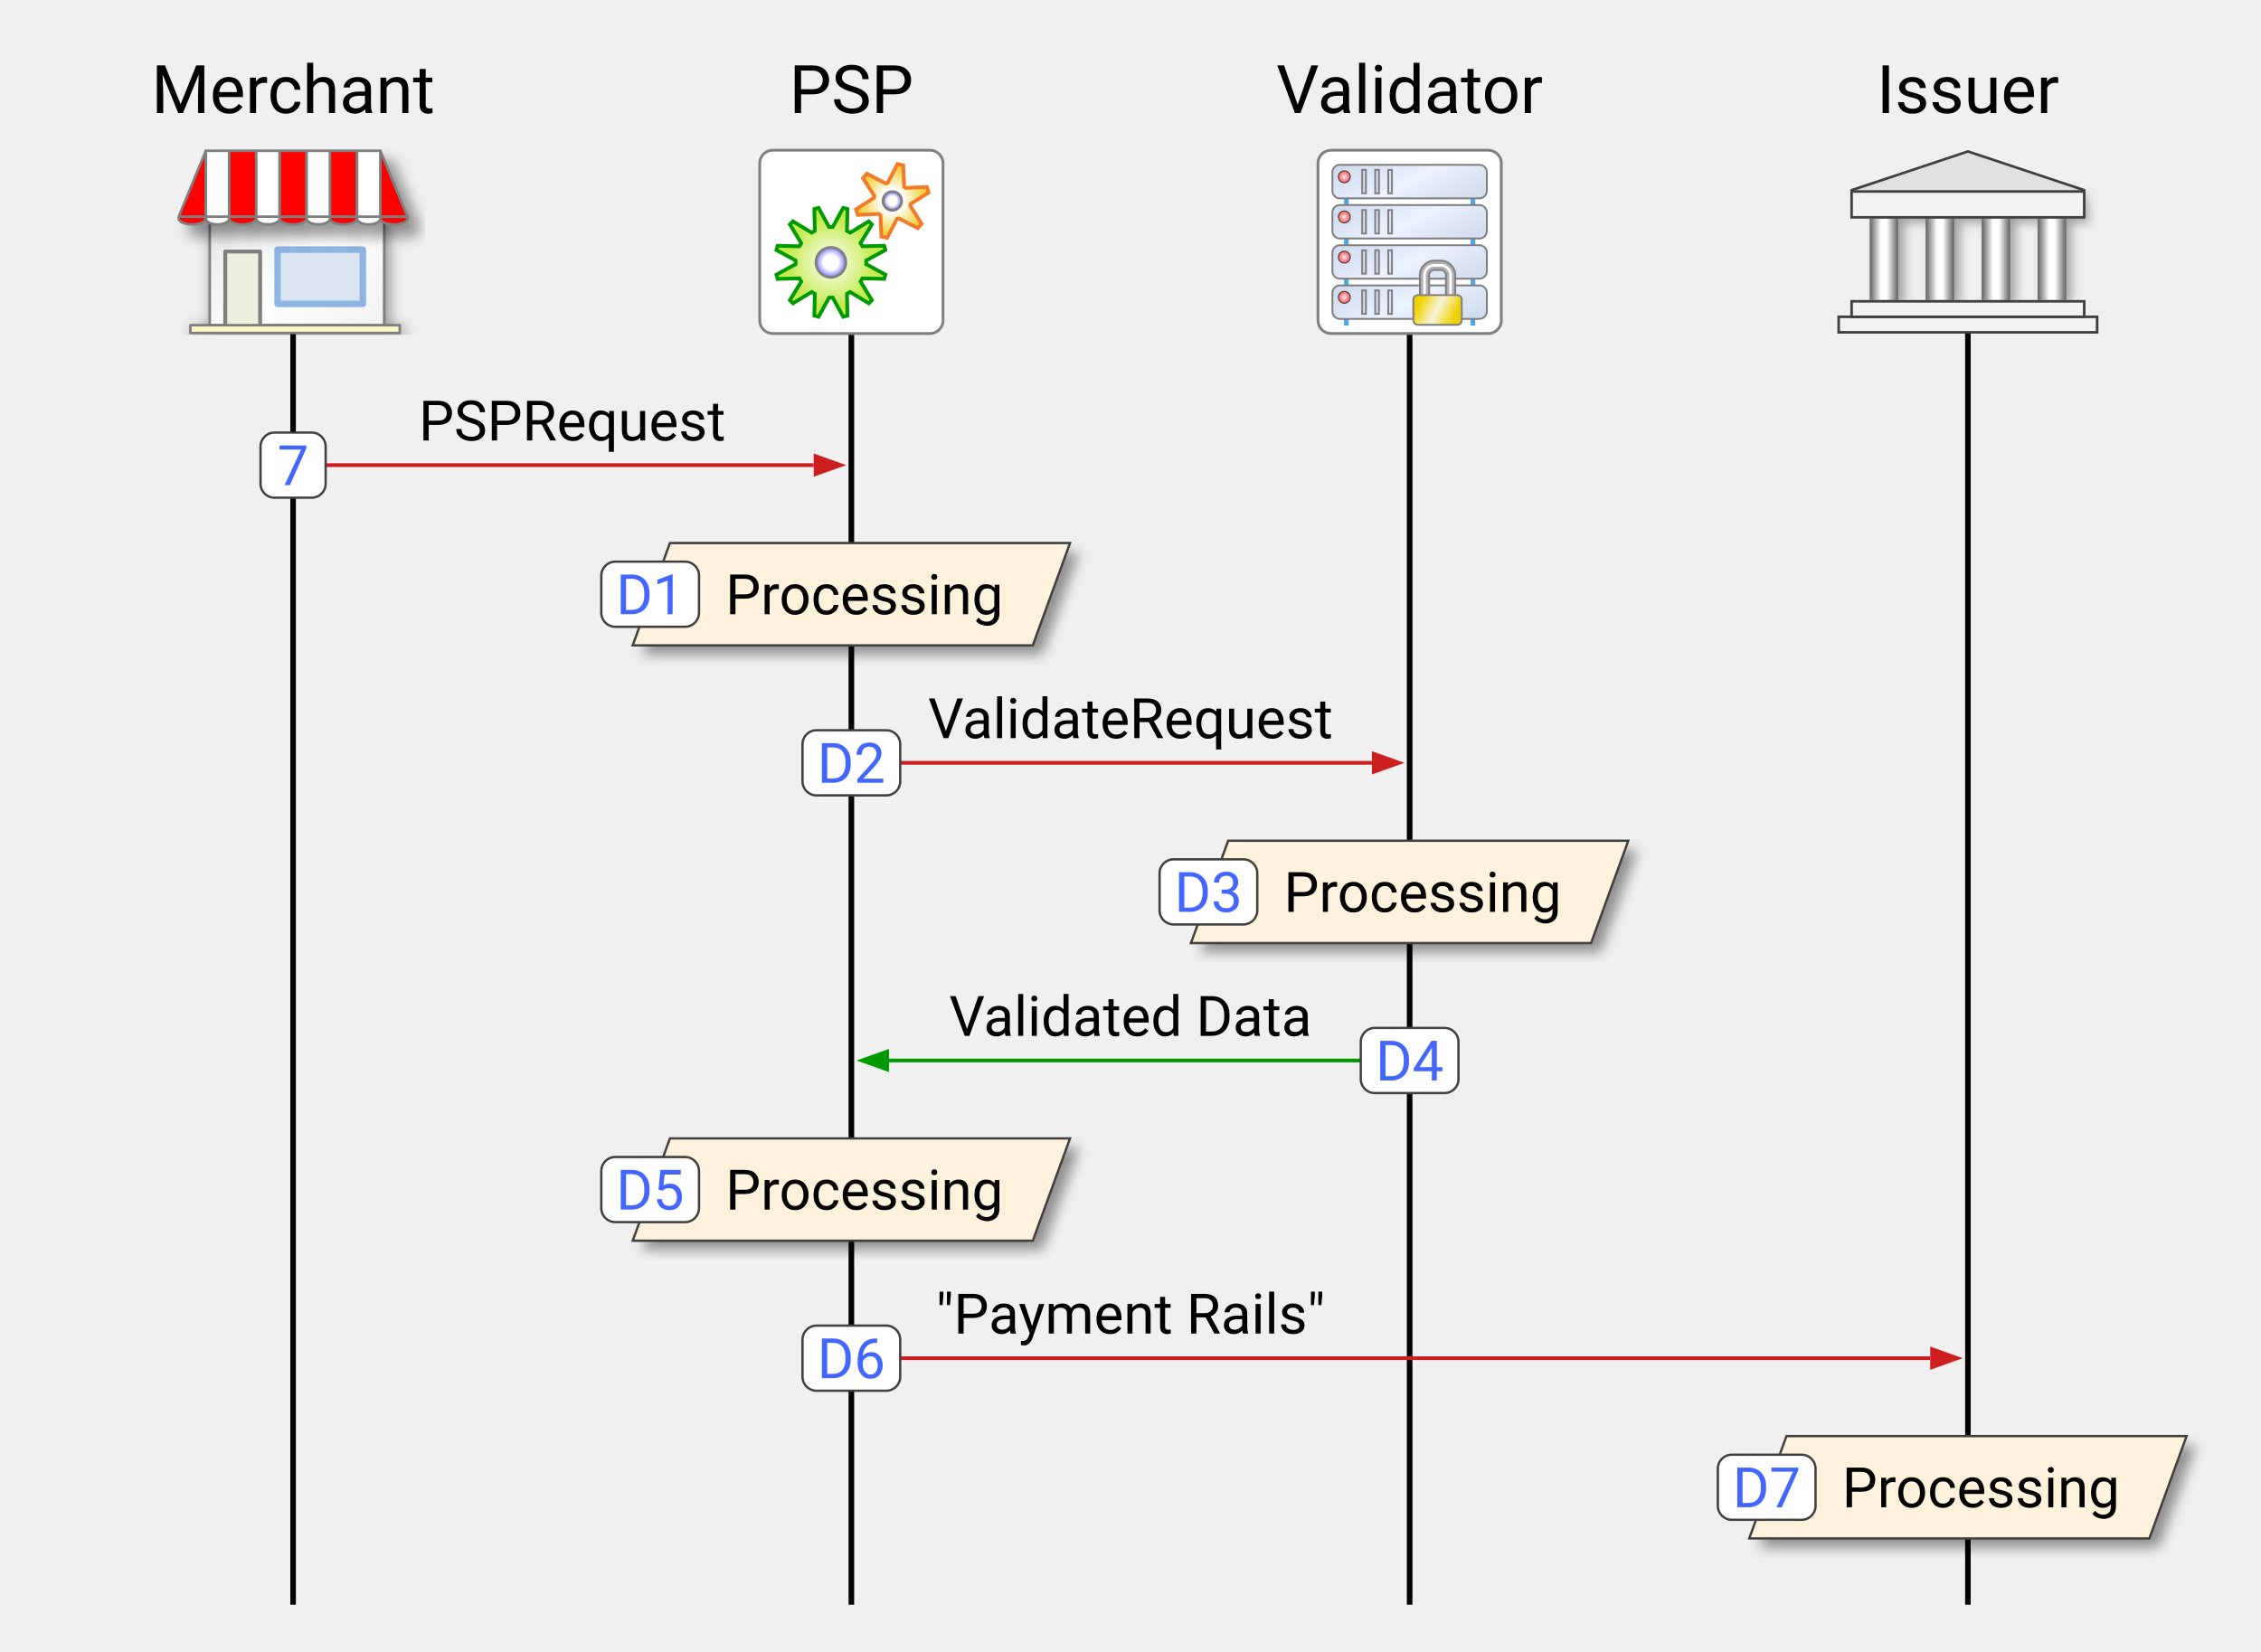
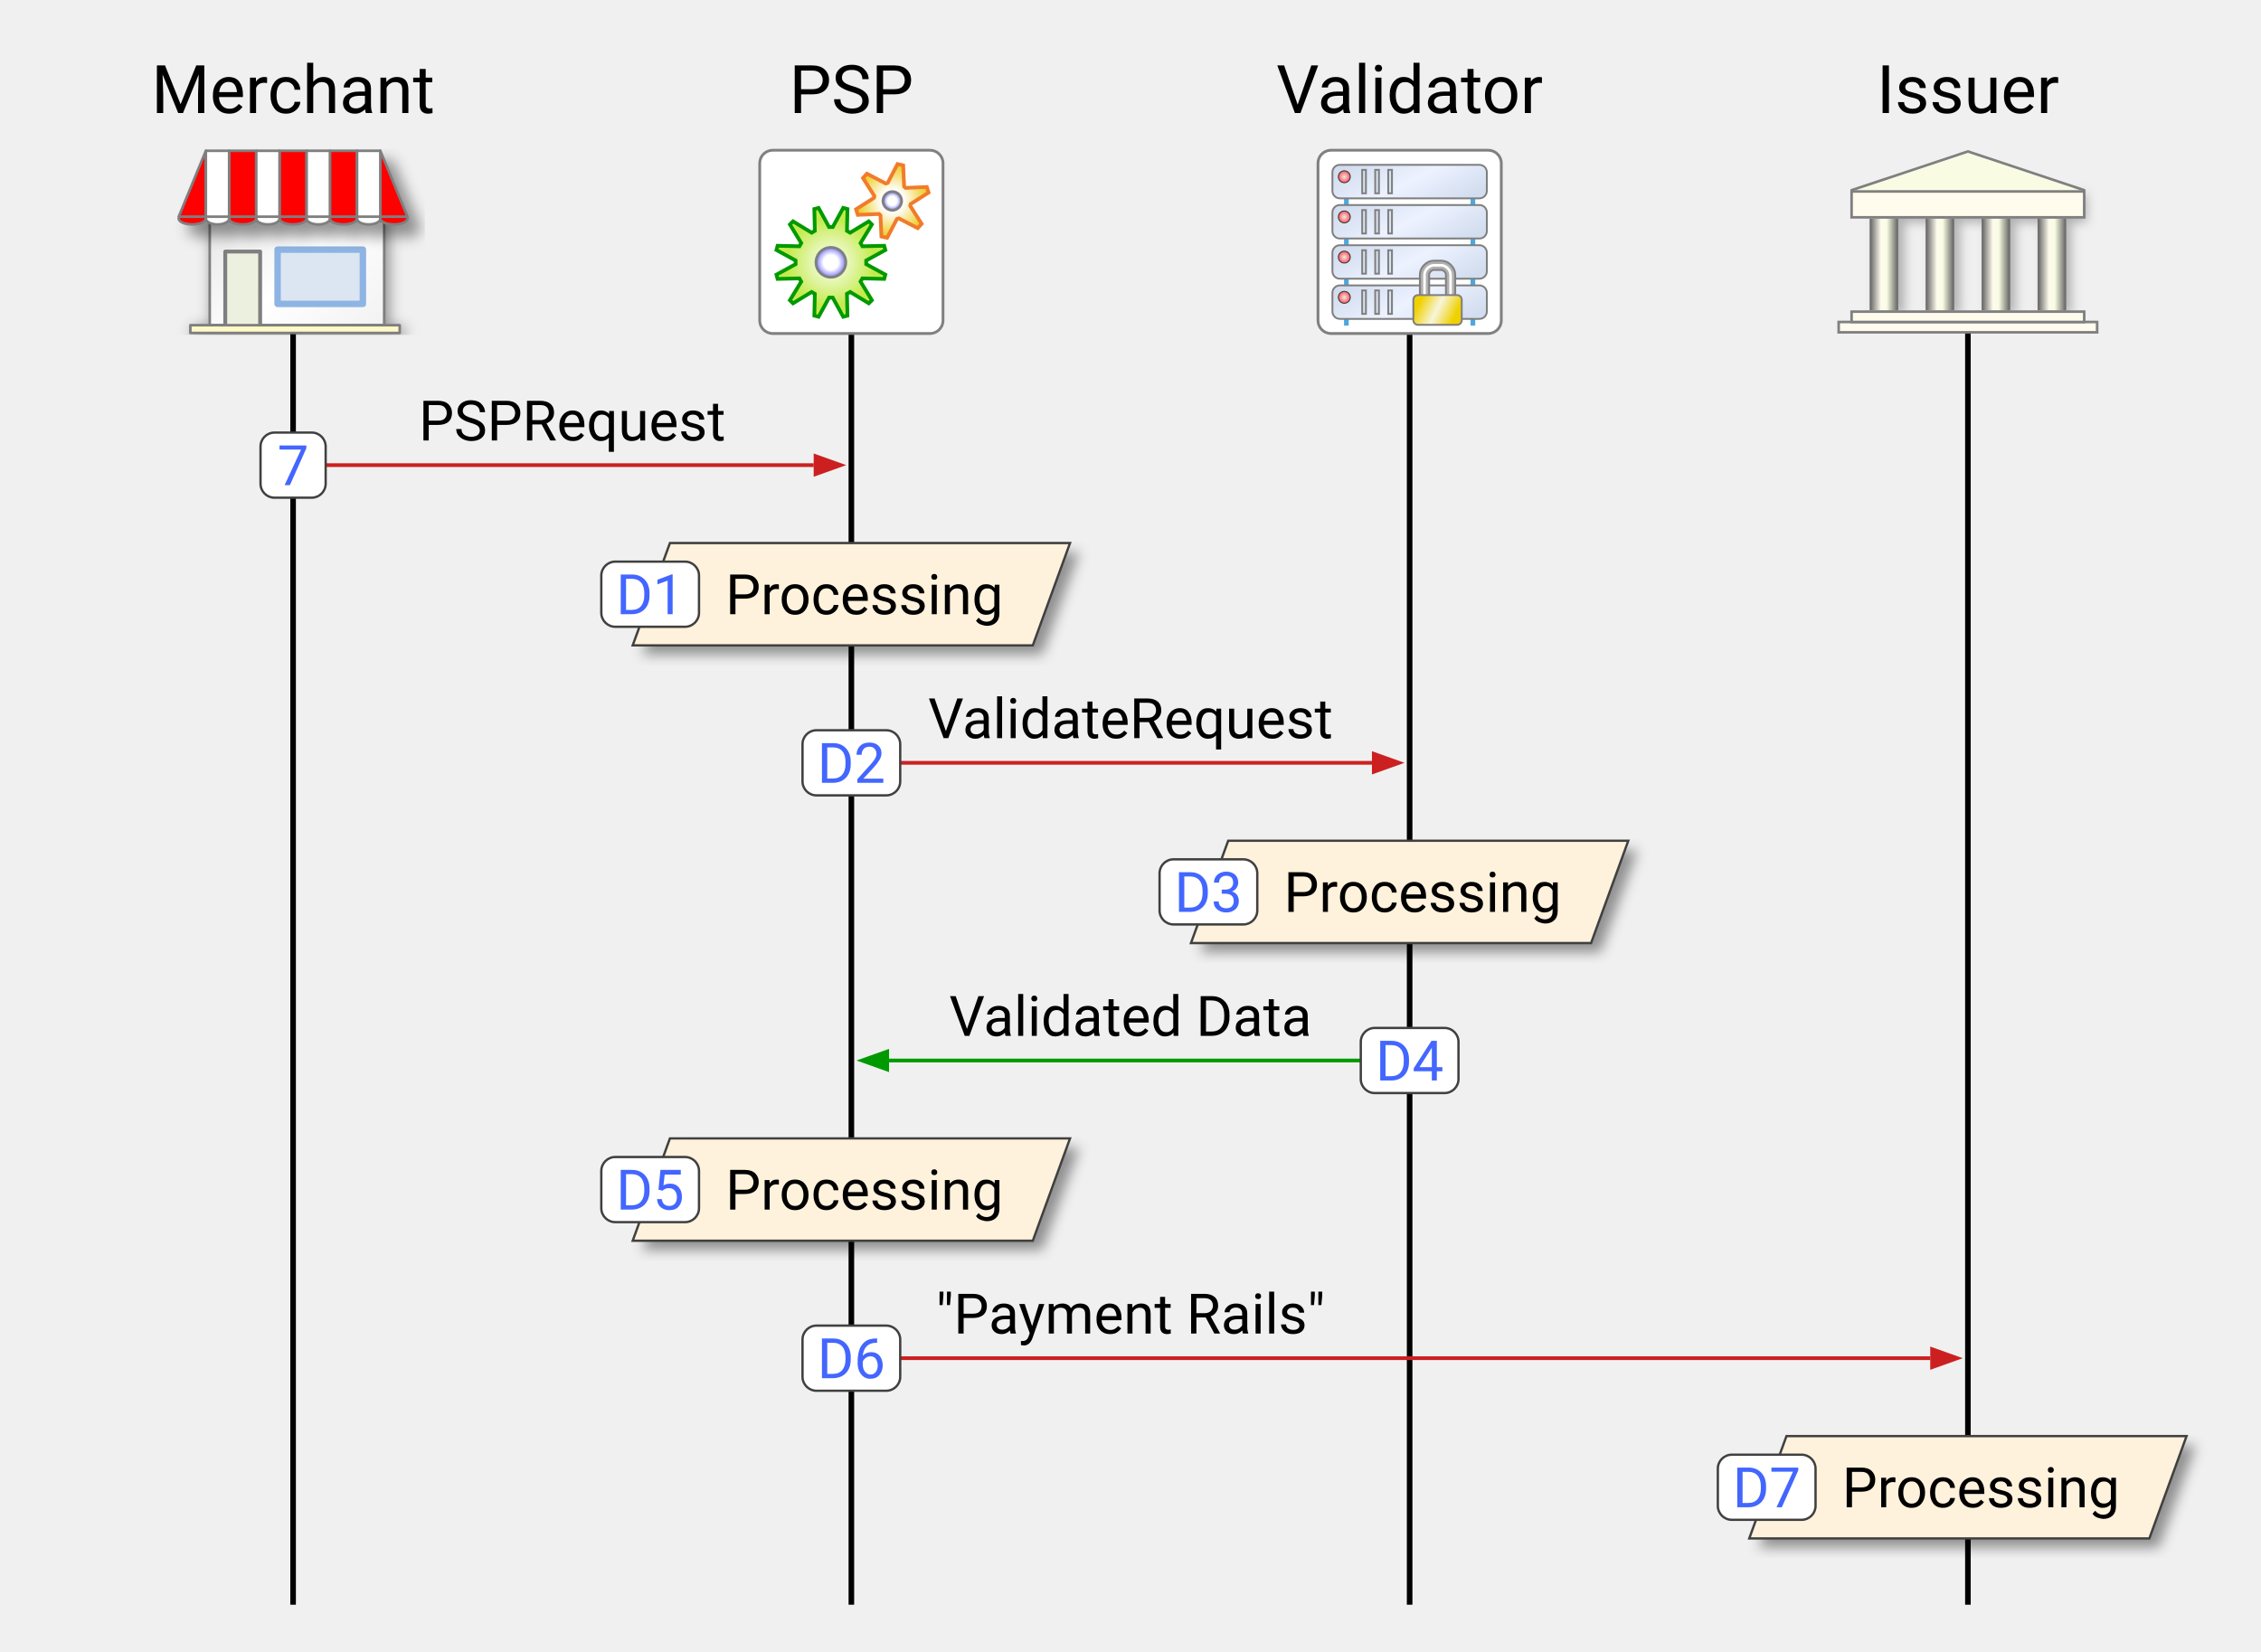
<svg xmlns="http://www.w3.org/2000/svg" viewBox="0 0 486 355">
  <defs>
    <filter id="dropShaddow">
      <feGaussianBlur stdDeviation="1.3" />
    </filter>
    <marker id="arrowHead" markerWidth="7" markerHeight="5" refX="0" refY="2.5" orient="auto" markerUnits="userSpaceOnUse">
      <polygon points="0 0, 7 2.5, 0 5" fill="#cc2020" />
    </marker>
    <marker id="arrowReturnHead" markerWidth="7" markerHeight="5" refX="0" refY="2.5" orient="auto" markerUnits="userSpaceOnUse">
      <polygon points="0 0, 7 2.5, 0 5" fill="#009a00" />
    </marker>
  </defs>
  <line x1="63" y1="67" x2="63" y2="345" stroke-width="1.2" stroke="black" />
  <line x1="183" y1="67" x2="183" y2="345" stroke-width="1.2" stroke="black" />
  <line x1="303" y1="67" x2="303" y2="345" stroke-width="1.2" stroke="black" />
  <line x1="423" y1="67" x2="423" y2="345" stroke-width="1.2" stroke="black" />
  <svg x="34.667" y="32.0" width="56.667" height="40.0" viewBox="0 0 68 48" version="1.1">
    <defs>
      <filter id="fx0" x="-128" y="-72" width="1536" height="864" filterUnits="userSpaceOnUse" primitiveUnits="userSpaceOnUse">
        <feComponentTransfer color-interpolation-filters="sRGB" id="feComponentTransfer10">
          <feFuncR type="discrete" tableValues="0 0" id="feFuncR2" />
          <feFuncG type="discrete" tableValues="0 0" id="feFuncG4" />
          <feFuncB type="discrete" tableValues="0 0" id="feFuncB6" />
          <feFuncA type="linear" slope="0.4" intercept="0" id="feFuncA8" />
        </feComponentTransfer>
        <feGaussianBlur stdDeviation="1.778 1.778" id="feGaussianBlur12" />
      </filter>
      <filter id="fx1" x="-128" y="-72" width="1536" height="864" filterUnits="userSpaceOnUse" primitiveUnits="userSpaceOnUse">
        <feComponentTransfer color-interpolation-filters="sRGB" id="feComponentTransfer23">
          <feFuncR type="discrete" tableValues="0 0" id="feFuncR15" />
          <feFuncG type="discrete" tableValues="0 0" id="feFuncG17" />
          <feFuncB type="discrete" tableValues="0 0" id="feFuncB19" />
          <feFuncA type="linear" slope="0.4" intercept="0" id="feFuncA21" />
        </feComponentTransfer>
        <feGaussianBlur stdDeviation="1.778 1.778" id="feGaussianBlur25" />
      </filter>
      <clipPath id="clip2">
        <rect x="0" y="0" width="1280" height="720" />
      </clipPath>
      <clipPath id="clip3">
        <rect x="-2" y="-2" width="73" height="46" />
      </clipPath>
      <clipPath id="clip4">
        <rect x="0" y="0" width="69" height="44" />
      </clipPath>
      <linearGradient x1="291" y1="69" x2="327" y2="105" gradientUnits="userSpaceOnUse" spreadMethod="reflect" id="fill5" gradientTransform="translate(-274,-55)">
        <stop offset="0" stop-color="#E6E6E6" id="stop37" />
        <stop offset="0.006" stop-color="#E6E6E6" id="stop39" />
        <stop offset="0.49" stop-color="#FFFFFF" id="stop41" />
        <stop offset="1" stop-color="#F2F2F2" id="stop43" />
      </linearGradient>
      <clipPath id="clip6">
        <rect x="-2" y="-2" width="77" height="38" />
      </clipPath>
      <clipPath id="clip7">
        <rect x="0" y="0" width="74" height="34" />
      </clipPath>
    </defs>
    <g clip-path="url(#clip3)" filter="url(#fx0)" transform="translate(1,12)">
      <g clip-path="url(#clip4)">
        <rect x="12.329" y="7.328" width="45" height="27" stroke="#7f7f7f" stroke-linejoin="round" stroke-miterlimit="10" fill="#ff0000" />
        <rect x="16.329" y="15.329" width="9" height="20" stroke="#7f7f7f" stroke-linejoin="round" stroke-miterlimit="10" fill="#ebf1de" />
        <rect x="0" y="0" width="14" height="22" stroke="#8eb4e3" stroke-width="2" stroke-linejoin="round" stroke-miterlimit="10" fill="#dce6f2" transform="matrix(0,-1,-1,0,51.8284,28.8284)" />
        <path d="m 25.328,25.328 1e-4,1e-4" stroke="#4a7ebb" stroke-linejoin="round" stroke-miterlimit="10" fill="none" fill-rule="evenodd" />
        <rect x="7.328" y="34.328" width="54" height="2" stroke="#7f7f7f" stroke-linejoin="round" stroke-miterlimit="10" fill="#fdfac7" />
      </g>
    </g>
    <rect x="12.5" y="18.5" width="45" height="27" stroke="#7f7f7f" stroke-width="0.667" stroke-linejoin="round" stroke-miterlimit="10" fill="url(#fill5)" style="fill:url(#fill5)" />
    <rect x="16.5" y="26.5" width="9" height="20" stroke="#7f7f7f" stroke-linejoin="round" stroke-miterlimit="10" fill="#ebf1de" />
    <rect x="-40" y="-52" width="14" height="22" stroke="#8eb4e3" stroke-width="1.667" stroke-linejoin="round" stroke-miterlimit="10" fill="#dce6f2" transform="matrix(0,-1,-1,0,0,0)" />
    <path d="m 25.5,36.5 v 10e-5" stroke="#4a7ebb" stroke-linejoin="round" stroke-miterlimit="10" fill="none" fill-rule="evenodd" />
    <g clip-path="url(#clip6)" filter="url(#fx1)" transform="translate(0,-4)">
      <g clip-path="url(#clip7)">
        <path d="m 7.328,24.828 c 0,-0.829 1.567,-1.5 3.5,-1.5 1.933,0 3.5,0.671 3.5,1.5 0,0.828 -1.567,1.5 -3.5,1.5 -1.933,0 -3.5,-0.672 -3.5,-1.5 z" stroke="#7f7f7f" stroke-linejoin="round" stroke-miterlimit="10" fill="#ff0000" fill-rule="evenodd" />
        <path d="m 20.328,24.828 c 0,-0.829 1.567,-1.5 3.5,-1.5 1.933,0 3.5,0.671 3.5,1.5 0,0.828 -1.567,1.5 -3.5,1.5 -1.933,0 -3.5,-0.672 -3.5,-1.5 z" stroke="#7f7f7f" stroke-linejoin="round" stroke-miterlimit="10" fill="#ff0000" fill-rule="evenodd" />
        <path d="m 33.328,24.828 c 0,-0.829 1.567,-1.5 3.5,-1.5 1.933,0 3.5,0.671 3.5,1.5 0,0.828 -1.567,1.5 -3.5,1.5 -1.933,0 -3.5,-0.672 -3.5,-1.5 z" stroke="#7f7f7f" stroke-linejoin="round" stroke-miterlimit="10" fill="#ff0000" fill-rule="evenodd" />
        <path d="m 46.328,24.828 c 0,-0.829 1.567,-1.5 3.5,-1.5 1.933,0 3.5,0.671 3.5,1.5 0,0.828 -1.567,1.5 -3.5,1.5 -1.933,0 -3.5,-0.672 -3.5,-1.5 z" stroke="#7f7f7f" stroke-linejoin="round" stroke-miterlimit="10" fill="#ff0000" fill-rule="evenodd" />
        <path d="m 59.328,24.828 c 0,-0.829 1.567,-1.5 3.5,-1.5 1.933,0 3.5,0.671 3.5,1.5 0,0.828 -1.567,1.5 -3.5,1.5 -1.933,0 -3.5,-0.672 -3.5,-1.5 z" stroke="#7f7f7f" stroke-linejoin="round" stroke-miterlimit="10" fill="#ff0000" fill-rule="evenodd" />
        <path d="m 14.329,24.828 c 0,-0.829 1.343,-1.5 3,-1.5 1.657,0 3,0.671 3,1.5 0,0.828 -1.343,1.5 -3,1.5 -1.657,0 -3,-0.672 -3,-1.5 z" stroke="#7f7f7f" stroke-linejoin="round" stroke-miterlimit="10" fill="#ffffff" fill-rule="evenodd" />
        <path d="m 27.328,24.828 c 0,-0.829 1.343,-1.5 3,-1.5 1.657,0 3,0.671 3,1.5 0,0.828 -1.343,1.5 -3,1.5 -1.657,0 -3,-0.672 -3,-1.5 z" stroke="#7f7f7f" stroke-linejoin="round" stroke-miterlimit="10" fill="#ffffff" fill-rule="evenodd" />
        <path d="m 40.328,24.828 c 0,-0.829 1.343,-1.5 3,-1.5 1.657,0 3,0.671 3,1.5 0,0.828 -1.343,1.5 -3,1.5 -1.657,0 -3,-0.672 -3,-1.5 z" stroke="#7f7f7f" stroke-linejoin="round" stroke-miterlimit="10" fill="#ffffff" fill-rule="evenodd" />
        <path d="m 53.328,24.828 c 0,-0.829 1.343,-1.5 3,-1.5 1.657,0 3,0.671 3,1.5 0,0.828 -1.343,1.5 -3,1.5 -1.657,0 -3,-0.672 -3,-1.5 z" stroke="#7f7f7f" stroke-linejoin="round" stroke-miterlimit="10" fill="#ffffff" fill-rule="evenodd" />
        <path d="M 0,17 V 0 l 7,17 z" stroke="#7f7f7f" stroke-linejoin="round" stroke-miterlimit="10" fill="#ff0000" fill-rule="evenodd" transform="matrix(-1,0,0,1,14.3285,7.32848)" />
        <rect x="20.329" y="7.328" width="7" height="17" stroke="#7f7f7f" stroke-linejoin="round" stroke-miterlimit="10" fill="#ff0000" />
        <rect x="33.328" y="7.328" width="7" height="17" stroke="#7f7f7f" stroke-linejoin="round" stroke-miterlimit="10" fill="#ff0000" />
        <rect x="46.328" y="7.328" width="7" height="17" stroke="#7f7f7f" stroke-linejoin="round" stroke-miterlimit="10" fill="#ff0000" />
        <path d="M 59.328,24.328 V 7.328 l 7,17 z" stroke="#7f7f7f" stroke-linejoin="round" stroke-miterlimit="10" fill="#ff0000" fill-rule="evenodd" />
        <rect x="14.329" y="7.328" width="6" height="17" stroke="#7f7f7f" stroke-linejoin="round" stroke-miterlimit="10" fill="#ffffff" />
        <rect x="27.329" y="7.328" width="6" height="17" stroke="#7f7f7f" stroke-linejoin="round" stroke-miterlimit="10" fill="#ffffff" />
        <rect x="40.328" y="7.328" width="6" height="17" stroke="#7f7f7f" stroke-linejoin="round" stroke-miterlimit="10" fill="#ffffff" />
        <rect x="53.328" y="7.328" width="6" height="17" stroke="#7f7f7f" stroke-linejoin="round" stroke-miterlimit="10" fill="#ffffff" />
      </g>
    </g>
    <path d="m 4.5,18 c 0,-0.829 1.567,-1.5 3.5,-1.5 1.933,0 3.5,0.671 3.5,1.5 0,0.828 -1.567,1.5 -3.5,1.5 -1.933,0 -3.5,-0.672 -3.5,-1.5 z" stroke="#7f7f7f" stroke-width="0.667" stroke-linejoin="round" stroke-miterlimit="10" fill="#ff0000" fill-rule="evenodd" />
    <path d="m 17.5,18 c 0,-0.829 1.567,-1.5 3.5,-1.5 1.933,0 3.5,0.671 3.5,1.5 0,0.828 -1.567,1.5 -3.5,1.5 -1.933,0 -3.5,-0.672 -3.5,-1.5 z" stroke="#7f7f7f" stroke-width="0.667" stroke-linejoin="round" stroke-miterlimit="10" fill="#ff0000" fill-rule="evenodd" />
    <path d="m 30.5,18 c 0,-0.829 1.567,-1.5 3.5,-1.5 1.933,0 3.5,0.671 3.5,1.5 0,0.828 -1.567,1.5 -3.5,1.5 -1.933,0 -3.5,-0.672 -3.5,-1.5 z" stroke="#7f7f7f" stroke-width="0.667" stroke-linejoin="round" stroke-miterlimit="10" fill="#ff0000" fill-rule="evenodd" />
    <path d="m 43.5,18 c 0,-0.829 1.567,-1.5 3.5,-1.5 1.933,0 3.5,0.671 3.5,1.5 0,0.828 -1.567,1.5 -3.5,1.5 -1.933,0 -3.5,-0.672 -3.5,-1.5 z" stroke="#7f7f7f" stroke-width="0.667" stroke-linejoin="round" stroke-miterlimit="10" fill="#ff0000" fill-rule="evenodd" />
    <path d="m 56.5,18 c 0,-0.829 1.567,-1.5 3.5,-1.5 1.933,0 3.5,0.671 3.5,1.5 0,0.828 -1.567,1.5 -3.5,1.5 -1.933,0 -3.5,-0.672 -3.5,-1.5 z" stroke="#7f7f7f" stroke-width="0.667" stroke-linejoin="round" stroke-miterlimit="10" fill="#ff0000" fill-rule="evenodd" />
    <path d="m 11.5,18 c 0,-0.829 1.343,-1.5 3,-1.5 1.657,0 3,0.671 3,1.5 0,0.828 -1.343,1.5 -3,1.5 -1.657,0 -3,-0.672 -3,-1.5 z" stroke="#7f7f7f" stroke-width="0.667" stroke-linejoin="round" stroke-miterlimit="10" fill="#ffffff" fill-rule="evenodd" />
    <path d="m 24.5,18 c 0,-0.829 1.343,-1.5 3,-1.5 1.657,0 3,0.671 3,1.5 0,0.828 -1.343,1.5 -3,1.5 -1.657,0 -3,-0.672 -3,-1.5 z" stroke="#7f7f7f" stroke-width="0.667" stroke-linejoin="round" stroke-miterlimit="10" fill="#ffffff" fill-rule="evenodd" />
    <path d="m 37.5,18 c 0,-0.829 1.343,-1.5 3,-1.5 1.657,0 3,0.671 3,1.5 0,0.828 -1.343,1.5 -3,1.5 -1.657,0 -3,-0.672 -3,-1.5 z" stroke="#7f7f7f" stroke-width="0.667" stroke-linejoin="round" stroke-miterlimit="10" fill="#ffffff" fill-rule="evenodd" />
    <path d="m 50.5,18 c 0,-0.829 1.343,-1.5 3,-1.5 1.657,0 3,0.671 3,1.5 0,0.828 -1.343,1.5 -3,1.5 -1.657,0 -3,-0.672 -3,-1.5 z" stroke="#7f7f7f" stroke-width="0.667" stroke-linejoin="round" stroke-miterlimit="10" fill="#ffffff" fill-rule="evenodd" />
    <path d="m 11.5,17.5 v -17 l -7,17 z" stroke="#7f7f7f" stroke-width="0.667" stroke-linejoin="round" stroke-miterlimit="10" fill="#ff0000" fill-rule="evenodd" />
    <rect x="17.5" y="0.5" width="7" height="17" stroke="#7f7f7f" stroke-width="0.667" stroke-linejoin="round" stroke-miterlimit="10" fill="#ff0000" />
    <rect x="30.5" y="0.5" width="7" height="17" stroke="#7f7f7f" stroke-width="0.667" stroke-linejoin="round" stroke-miterlimit="10" fill="#ff0000" />
    <rect x="43.5" y="0.5" width="7" height="17" stroke="#7f7f7f" stroke-width="0.667" stroke-linejoin="round" stroke-miterlimit="10" fill="#ff0000" />
    <path d="m 56.5,17.5 v -17 l 7,17 z" stroke="#7f7f7f" stroke-width="0.667" stroke-linejoin="round" stroke-miterlimit="10" fill="#ff0000" fill-rule="evenodd" />
    <rect x="11.5" y="0.5" width="6" height="17" stroke="#7f7f7f" stroke-width="0.667" stroke-linejoin="round" stroke-miterlimit="10" fill="#ffffff" />
    <rect x="24.5" y="0.5" width="6" height="17" stroke="#7f7f7f" stroke-width="0.667" stroke-linejoin="round" stroke-miterlimit="10" fill="#ffffff" />
    <rect x="37.5" y="0.5" width="6" height="17" stroke="#7f7f7f" stroke-width="0.667" stroke-linejoin="round" stroke-miterlimit="10" fill="#ffffff" />
    <rect x="50.5" y="0.5" width="6" height="17" stroke="#7f7f7f" stroke-width="0.667" stroke-linejoin="round" stroke-miterlimit="10" fill="#ffffff" />
    <rect x="7.5" y="45.5" width="54" height="2" stroke="#7f7f7f" stroke-width="0.667" stroke-linejoin="round" stroke-miterlimit="10" fill="#fdfac7" />
  </svg>
  <text x="63" y="24.3" fill="black" font-family="Roboto,sans-serif" font-size="14.4" text-anchor="middle">Merchant</text>
  <svg x="163" y="32.0" width="40" height="40.0" viewBox="0 0 1000 1000">
    <defs>
      <radialGradient cx="0.5" cy="0.5" id="bigGearGid" r="0.5" spreadMethod="pad">
        <stop offset="0.0" stop-color="white" />
        <stop offset="0.8" stop-color="#c4eb4e" />
      </radialGradient>
      <radialGradient cx="0.5" cy="0.5" id="smallGearGid" r="0.5" spreadMethod="pad">
        <stop offset="0.3" stop-color="white" />
        <stop offset="1.0" stop-color="#eccb1e" />
      </radialGradient>
      <radialGradient cx="0.5" cy="0.5" id="shaftGid" r="0.5" spreadMethod="pad">
        <stop offset="0.5" stop-color="white" />
        <stop offset="1.0" stop-color="#8080ff" />
      </radialGradient>
    </defs>
    <rect x="7.5" y="7.5" width="985" height="985" rx="70" fill="white" stroke="grey" stroke-width="15" />
    <path stroke="#009a00" stroke-width="20" fill="url(#bigGearGid)" d="M399.9,799.7 456.2,902.6 479,896.5 476.3,779.3 493.5,769.3 593.6,830.3 610.3,813.6 549.3,713.5 559.3,696.3 676.5,699 682.6,676.2 579.7,619.9 579.7,600.1 682.6,543.8 676.5,521 559.3,523.7 549.3,506.5 610.3,406.4 593.6,389.7 493.5,450.7 476.3,440.7 479,323.5 456.2,317.4 399.9,420.3 380.1,420.3 323.8,317.4 301,323.5 303.7,440.7 286.5,450.7 186.4,389.7 169.7,406.4 230.7,506.5 220.7,523.7 103.5,521 97.4,543.8 200.3,600.1 200.3,619.9 97.4,676.2 103.5,699 220.7,696.3 230.7,713.5 169.7,813.6 186.4,830.3 286.5,769.3 303.7,779.3 301,896.5 323.8,902.6 380.1,799.7 z" />
    <circle stroke="grey" stroke-width="15" fill="url(#shaftGid)" r="80" cx="390" cy="610" />
    <path stroke="#f27b2b" stroke-width="20" fill="url(#smallGearGid)" d="M656.4,357.2 661.5,471.3 692.2,478.1 745,376.8 755,373.7 856.4,426.3 877.6,403.1 816.4,306.7 818.6,296.5 914.9,235 905.4,205.1 791.3,209.9 783.6,202.8 778.5,88.7 747.8,81.9 695,183.2 685,186.3 583.6,133.7 562.4,156.9 623.6,253.3 621.4,263.5 525.1,325 534.6,354.9 648.7,350.1 z" />
    <circle stroke="grey" stroke-width="15" fill="url(#shaftGid)" r="50" cx="720" cy="280" />
  </svg>
  <text x="183" y="24.3" fill="black" font-family="Roboto,sans-serif" font-size="14.4" text-anchor="middle">PSP</text>
  <svg x="283" y="32.0" width="40" height="40.0" viewBox="0 0 1000 1000">
    <defs>
      <filter id="shackleGlow">
        <feGaussianBlur stdDeviation="2" />
      </filter>
      <linearGradient id="goldenLock" x1="0" x2="1" y1="0.3" y2="0.6">
        <stop offset="0.1" stop-color="#f0d100" />
        <stop offset="0.5" stop-color="#f7f5dc" />
        <stop offset="0.9" stop-color="#f0d100" />
      </linearGradient>
      <linearGradient id="serverGloss" x1="0" x2="1" y1="0.3" y2="0.7">
        <stop offset="0" stop-color="#d2ddef" />
        <stop offset="0.5" stop-color="#edf2ff" />
        <stop offset="1" stop-color="#d2ddef" />
      </linearGradient>
      <radialGradient cx="0.5" cy="0.5" id="powerOn" r="0.5">
        <stop offset="0" stop-color="#eaebef" />
        <stop offset="1" stop-color="#ff5656" />
      </radialGradient>
    </defs>
    <rect x="7.5" y="7.5" width="985" height="985" rx="70" fill="white" stroke="grey" stroke-width="15" />
    <line stroke="#4ca7e0" x1="160" y1="86" x2="160" y2="950" stroke-width="25" />
    <line stroke="#4ca7e0" x1="840" y1="86" x2="840" y2="950" stroke-width="25" />
    <rect fill="url(#serverGloss)" x="85" y="86" width="830" height="180" rx="40" stroke="#7f7f7f" stroke-width="10" />
    <circle cx="149" cy="150" fill="url(#powerOn)" r="32" stroke="#333333" stroke-width="5" />
    <rect fill="#dae3f3" height="126" stroke="#7f7f7f" stroke-width="10" width="20" x="245" y="113" />
    <rect fill="#dae3f3" height="126" stroke="#7f7f7f" stroke-width="10" width="20" x="315" y="113" />
    <rect fill="#dae3f3" height="126" stroke="#7f7f7f" stroke-width="10" width="20" x="385" y="113" />
    <rect fill="url(#serverGloss)" x="85" y="302" width="830" height="180" rx="40" stroke="#7f7f7f" stroke-width="10" />
    <circle cx="149" cy="366" fill="url(#powerOn)" r="32" stroke="#333333" stroke-width="5" />
    <rect fill="#dae3f3" height="126" stroke="#7f7f7f" stroke-width="10" width="20" x="245" y="329" />
    <rect fill="#dae3f3" height="126" stroke="#7f7f7f" stroke-width="10" width="20" x="315" y="329" />
    <rect fill="#dae3f3" height="126" stroke="#7f7f7f" stroke-width="10" width="20" x="385" y="329" />
    <rect fill="url(#serverGloss)" x="85" y="518" width="830" height="180" rx="40" stroke="#7f7f7f" stroke-width="10" />
    <circle cx="149" cy="582" fill="url(#powerOn)" r="32" stroke="#333333" stroke-width="5" />
    <rect fill="#dae3f3" height="126" stroke="#7f7f7f" stroke-width="10" width="20" x="245" y="545" />
    <rect fill="#dae3f3" height="126" stroke="#7f7f7f" stroke-width="10" width="20" x="315" y="545" />
    <rect fill="#dae3f3" height="126" stroke="#7f7f7f" stroke-width="10" width="20" x="385" y="545" />
    <rect fill="url(#serverGloss)" x="85" y="734" width="830" height="180" rx="40" stroke="#7f7f7f" stroke-width="10" />
    <circle cx="149" cy="798" fill="url(#powerOn)" r="32" stroke="#333333" stroke-width="5" />
    <rect fill="#dae3f3" height="126" stroke="#7f7f7f" stroke-width="10" width="20" x="245" y="761" />
    <rect fill="#dae3f3" height="126" stroke="#7f7f7f" stroke-width="10" width="20" x="315" y="761" />
    <rect fill="#dae3f3" height="126" stroke="#7f7f7f" stroke-width="10" width="20" x="385" y="761" />
    <path fill="none" stroke="#808080" stroke-width="60" d="M580,786 L580,676 C580,651 605,626 630,626 L670,626 C695,626 720,651 720,676 L720,786" />
    <path fill="none" stroke="#b0b0b0" stroke-width="40" d="M580,786 L580,676 C580,651 605,626 630,626 L670,626 C695,626 720,651 720,676 L720,786" />
    <path fill="none" stroke="white" stroke-width="14" filter="url(#shackleGlow)" d="M580,786 L580,676 C580,651 605,626 630,626 L670,626 C695,626 720,651 720,676 L720,786" />
    <rect fill="url(#goldenLock)" x="520" y="786" width="260" height="160" rx="25" stroke="#7f7f7f" stroke-width="10" />
  </svg>
  <text x="303" y="24.3" fill="black" font-family="Roboto,sans-serif" font-size="14.4" text-anchor="middle">Validator</text>
  <svg x="392.444" y="32.0" width="61.111" height="40.0" viewBox="0 0 110 72">
    <defs>
      <linearGradient id="bankPillar" x1="0" x2="1">
        <stop offset="0" stop-color="#606060" />
-         <stop offset="0.4" stop-color="#ffffff" />
-         <stop offset="0.6" stop-color="#ffffff" />
+         <stop offset="0.4" stop-color="#fffbed" />
+         <stop offset="0.6" stop-color="#f9fce3" />
        <stop offset="1" stop-color="#606060" />
      </linearGradient>
      <filter height="200%" id="bankShaddow" width="200%" x="-50%" y="-50%">
        <feGaussianBlur stdDeviation="2" />
      </filter>
    </defs>
-     <g fill="#a0a0a0" filter="url(#bankShaddow)">
-       <path d="m19.5,17.5l21.67,0l0,11l-10.67,0l0,31.5l-11,0" />
-       <path d="m41,17.5l21.67,0l0,11l-10.67,0l0,31.5l-11,0" />
-       <path d="m62.5,17.5l21.67,0l0,11l-10.67,0l0,31.5l-11,0" />
-       <path d="m 84,17.5 h 16.772 L 102.052,28.78 95,28.5 V 60 h -11" />
+     <g fill="#b0b0b0" filter="url(#bankShaddow)">
+       <path d="m19.5,17.5l21.67,0l0,11l-10.67,0l0,35.5l-11,0" />
+       <path d="m41,17.5l21.67,0l0,11l-10.67,0l0,35.5l-11,0" />
+       <path d="m62.5,17.5l21.67,0l0,11l-10.67,0l0,35.5l-11,0" />
+       <path d="m 84,17.5 h 17 v 11 H 95 V 64 H 84" />
    </g>
-     <rect fill="url(#bankPillar)" height="31.5" width="11" x="17" y="27" />
-     <rect fill="url(#bankPillar)" height="31.5" width="11" x="38.66" y="27" />
-     <rect fill="url(#bankPillar)" height="31.5" width="11" x="60.33" y="27" />
-     <rect fill="url(#bankPillar)" height="31.5" width="11" x="82" y="27" />
-     <path d="m10,16l45,-15l45,15" fill="#e0e0e0" stroke="#404040" stroke-linecap="round" />
-     <rect fill="#f2f2f2" height="10" stroke="#404040" width="90" x="10" y="16.5" />
-     <rect fill="#f2f2f2" height="6" stroke="#404040" width="100" x="5" y="65" />
-     <rect fill="#f2f2f2" height="6" stroke="#404040" width="90" x="10" y="59" />
+     <rect fill="url(#bankPillar)" height="35.5" width="11" x="17" y="27" />
+     <rect fill="url(#bankPillar)" height="35.5" width="11" x="38.66" y="27" />
+     <rect fill="url(#bankPillar)" height="35.5" width="11" x="60.33" y="27" />
+     <rect fill="url(#bankPillar)" height="35.5" width="11" x="82" y="27" />
+     <path d="m10,16l45,-15l45,15" fill="#f9fce3" stroke="grey" stroke-linecap="round" />
+     <rect fill="#fffbed" height="10" stroke="grey" width="90" x="10" y="16.5" />
+     <rect fill="#fffbed" height="4" stroke="grey" width="100" x="5" y="67" />
+     <rect fill="#fffbed" height="4" stroke="grey" width="90" x="10" y="63" />
  </svg>
  <text x="423" y="24.3" fill="black" font-family="Roboto,sans-serif" font-size="14.4" text-anchor="middle">Issuer</text>
  <line x1="63.6" y1="100" x2="174.9" y2="100" stroke-width="0.8" stroke="#cc2020" marker-end="url(#arrowHead)" />
  <text x="123" y="94.7" fill="black" font-family="Roboto,sans-serif" font-size="12" text-anchor="middle">PSPRequest</text>
  <a href="#seq-7">
    <rect x="56" y="93" width="14" height="14" rx="3" fill="white" stroke="#404040" stroke-width="0.5" />
    <text x="63" y="104.3" fill="#4366ff" font-family="Roboto,sans-serif" font-size="12" text-anchor="middle">7</text>
  </a>
  <path fill="black" opacity="0.4" d="M146,118.75 l86,0 l-8,22 l-86,0Z" filter="url(#dropShaddow)" />
  <path fill="#fff2dc" stroke="#404040" stroke-width="0.5" d="M144,116.75 l86,0 l-8,22 l-86,0Z" />
  <text x="185.8" y="132.05" fill="black" font-family="Roboto,sans-serif" font-size="12" text-anchor="middle">Processing</text>
  <a href="#seq-D1">
    <rect x="129.25" y="120.75" width="21" height="14" rx="3" fill="white" stroke="#404040" stroke-width="0.5" />
    <text x="139.75" y="132.05" fill="#4366ff" font-family="Roboto,sans-serif" font-size="12" text-anchor="middle">D1</text>
  </a>
  <line x1="183.6" y1="164" x2="294.9" y2="164" stroke-width="0.8" stroke="#cc2020" marker-end="url(#arrowHead)" />
  <text x="243" y="158.7" fill="black" font-family="Roboto,sans-serif" font-size="12" text-anchor="middle">ValidateRequest</text>
  <a href="#seq-D2">
    <rect x="172.5" y="157" width="21" height="14" rx="3" fill="white" stroke="#404040" stroke-width="0.5" />
    <text x="183" y="168.3" fill="#4366ff" font-family="Roboto,sans-serif" font-size="12" text-anchor="middle">D2</text>
  </a>
  <path fill="black" opacity="0.4" d="M266,182.75 l86,0 l-8,22 l-86,0Z" filter="url(#dropShaddow)" />
  <path fill="#fff2dc" stroke="#404040" stroke-width="0.5" d="M264,180.75 l86,0 l-8,22 l-86,0Z" />
  <text x="305.8" y="196.05" fill="black" font-family="Roboto,sans-serif" font-size="12" text-anchor="middle">Processing</text>
  <a href="#seq-D3">
    <rect x="249.25" y="184.75" width="21" height="14" rx="3" fill="white" stroke="#404040" stroke-width="0.5" />
    <text x="259.75" y="196.05" fill="#4366ff" font-family="Roboto,sans-serif" font-size="12" text-anchor="middle">D3</text>
  </a>
  <line x1="302.4" y1="228" x2="191.1" y2="228" stroke-width="0.8" stroke="#009a00" marker-end="url(#arrowReturnHead)" />
  <text x="243" y="222.7" fill="black" font-family="Roboto,sans-serif" font-size="12" text-anchor="middle">Validated Data</text>
  <a href="#seq-D4">
    <rect x="292.5" y="221" width="21" height="14" rx="3" fill="white" stroke="#404040" stroke-width="0.5" />
    <text x="303" y="232.3" fill="#4366ff" font-family="Roboto,sans-serif" font-size="12" text-anchor="middle">D4</text>
  </a>
  <path fill="black" opacity="0.4" d="M146,246.75 l86,0 l-8,22 l-86,0Z" filter="url(#dropShaddow)" />
  <path fill="#fff2dc" stroke="#404040" stroke-width="0.5" d="M144,244.75 l86,0 l-8,22 l-86,0Z" />
  <text x="185.8" y="260.05" fill="black" font-family="Roboto,sans-serif" font-size="12" text-anchor="middle">Processing</text>
  <a href="#seq-D5">
    <rect x="129.25" y="248.75" width="21" height="14" rx="3" fill="white" stroke="#404040" stroke-width="0.5" />
    <text x="139.75" y="260.05" fill="#4366ff" font-family="Roboto,sans-serif" font-size="12" text-anchor="middle">D5</text>
  </a>
  <line x1="183.6" y1="292" x2="414.9" y2="292" stroke-width="0.8" stroke="#cc2020" marker-end="url(#arrowHead)" />
  <text x="243" y="286.7" fill="black" font-family="Roboto,sans-serif" font-size="12" text-anchor="middle">"Payment Rails"</text>
  <a href="#seq-D6">
    <rect x="172.5" y="285" width="21" height="14" rx="3" fill="white" stroke="#404040" stroke-width="0.5" />
    <text x="183" y="296.3" fill="#4366ff" font-family="Roboto,sans-serif" font-size="12" text-anchor="middle">D6</text>
  </a>
  <path fill="black" opacity="0.4" d="M386,310.75 l86,0 l-8,22 l-86,0Z" filter="url(#dropShaddow)" />
  <path fill="#fff2dc" stroke="#404040" stroke-width="0.5" d="M384,308.75 l86,0 l-8,22 l-86,0Z" />
  <text x="425.8" y="324.05" fill="black" font-family="Roboto,sans-serif" font-size="12" text-anchor="middle">Processing</text>
  <a href="#seq-D7">
    <rect x="369.25" y="312.75" width="21" height="14" rx="3" fill="white" stroke="#404040" stroke-width="0.5" />
    <text x="379.75" y="324.05" fill="#4366ff" font-family="Roboto,sans-serif" font-size="12" text-anchor="middle">D7</text>
  </a>
</svg>
